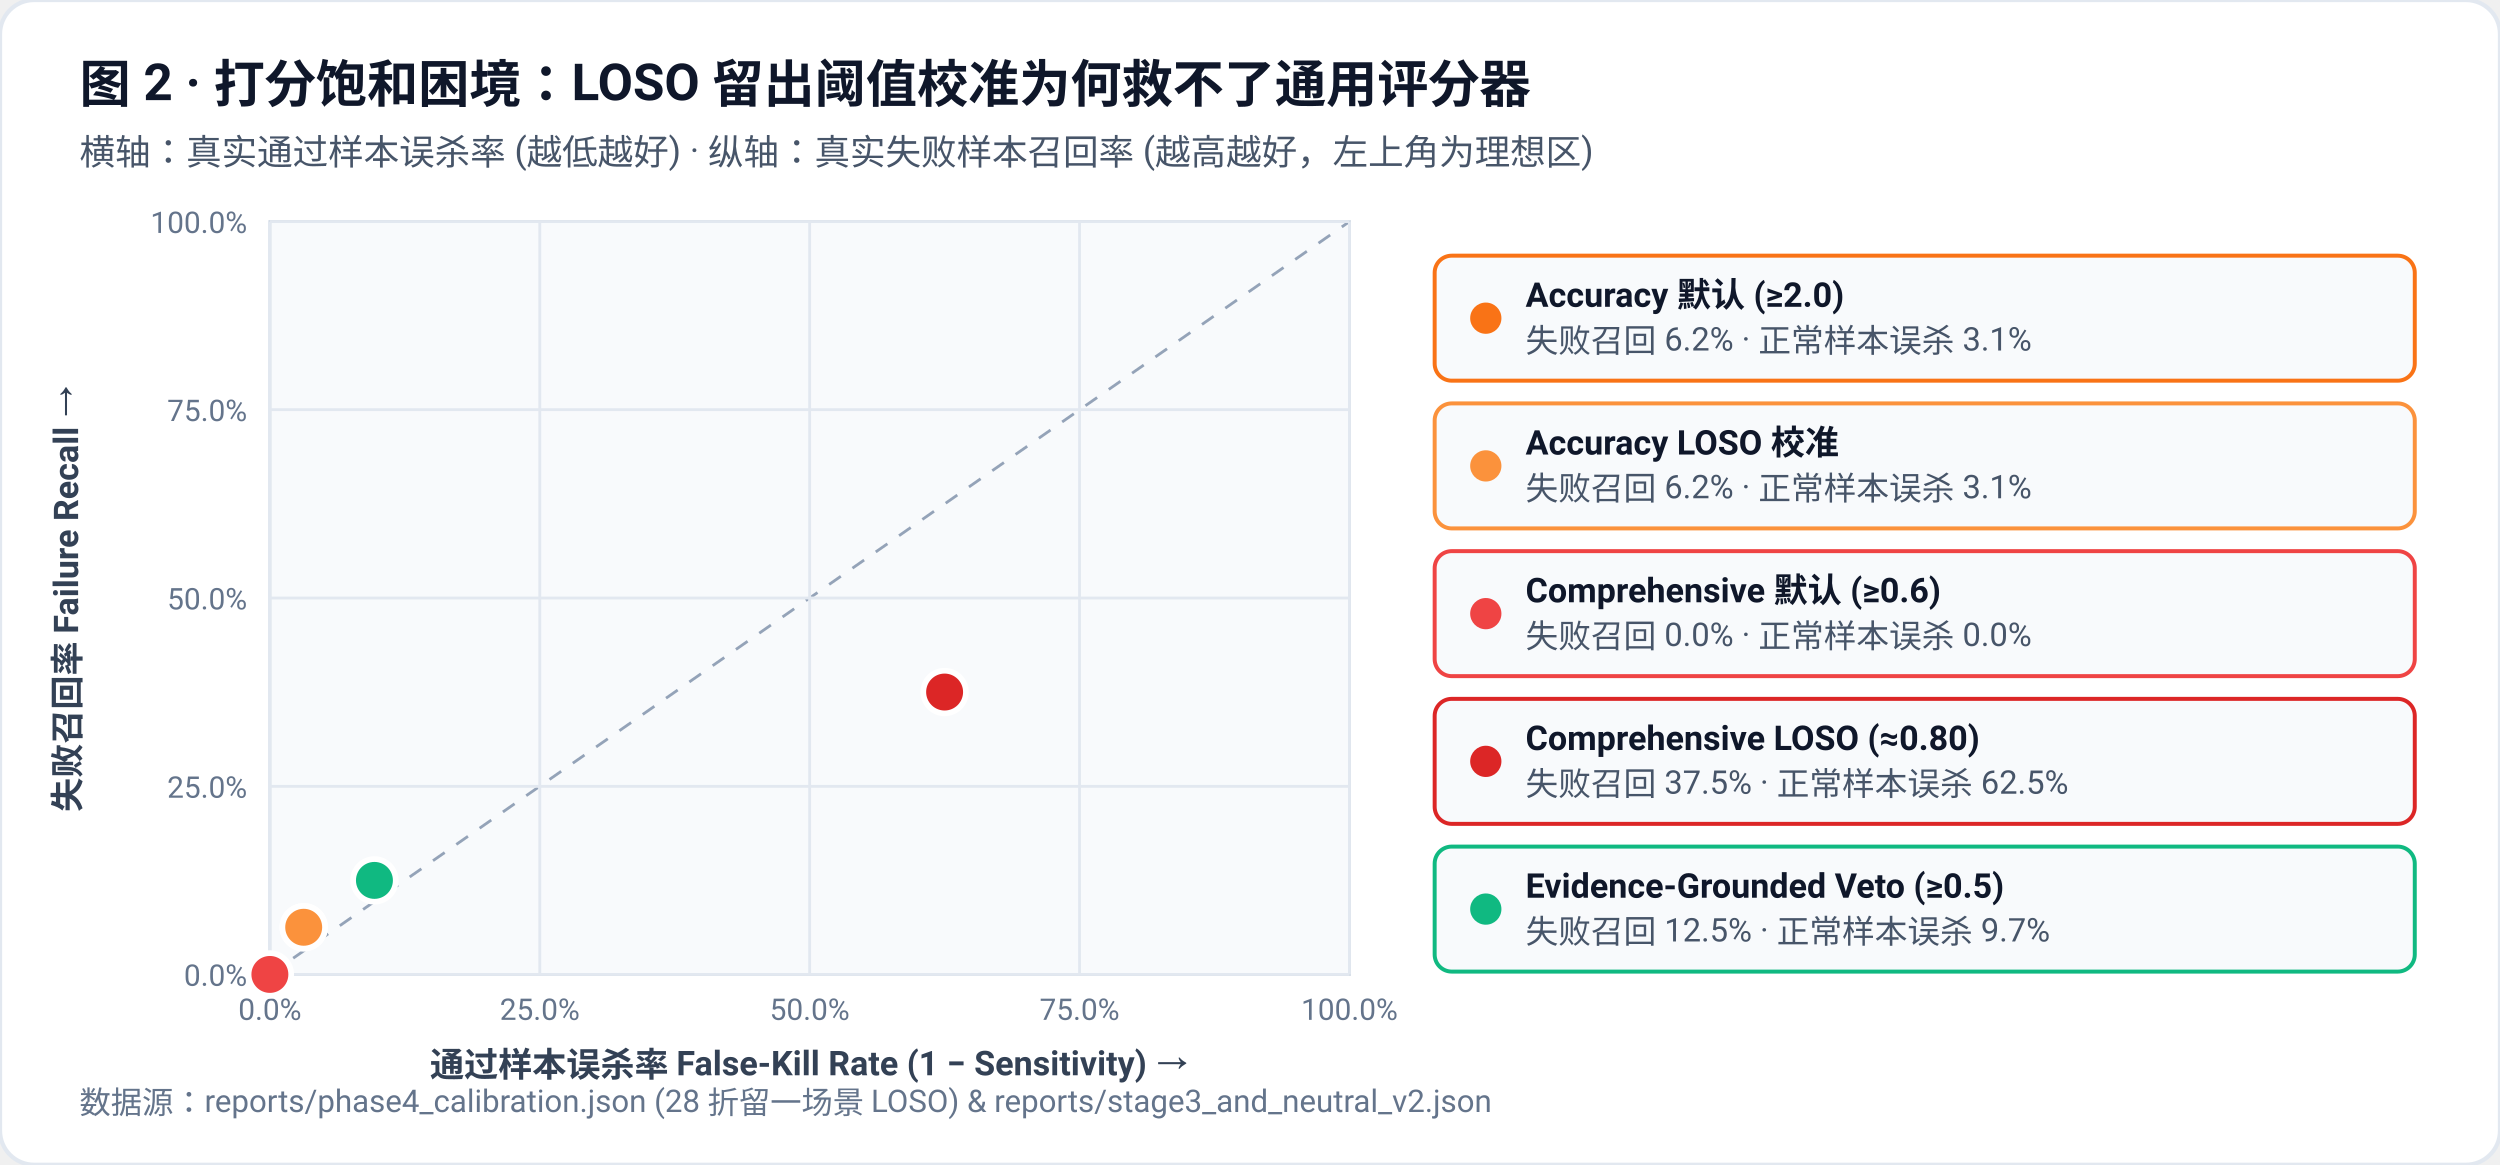
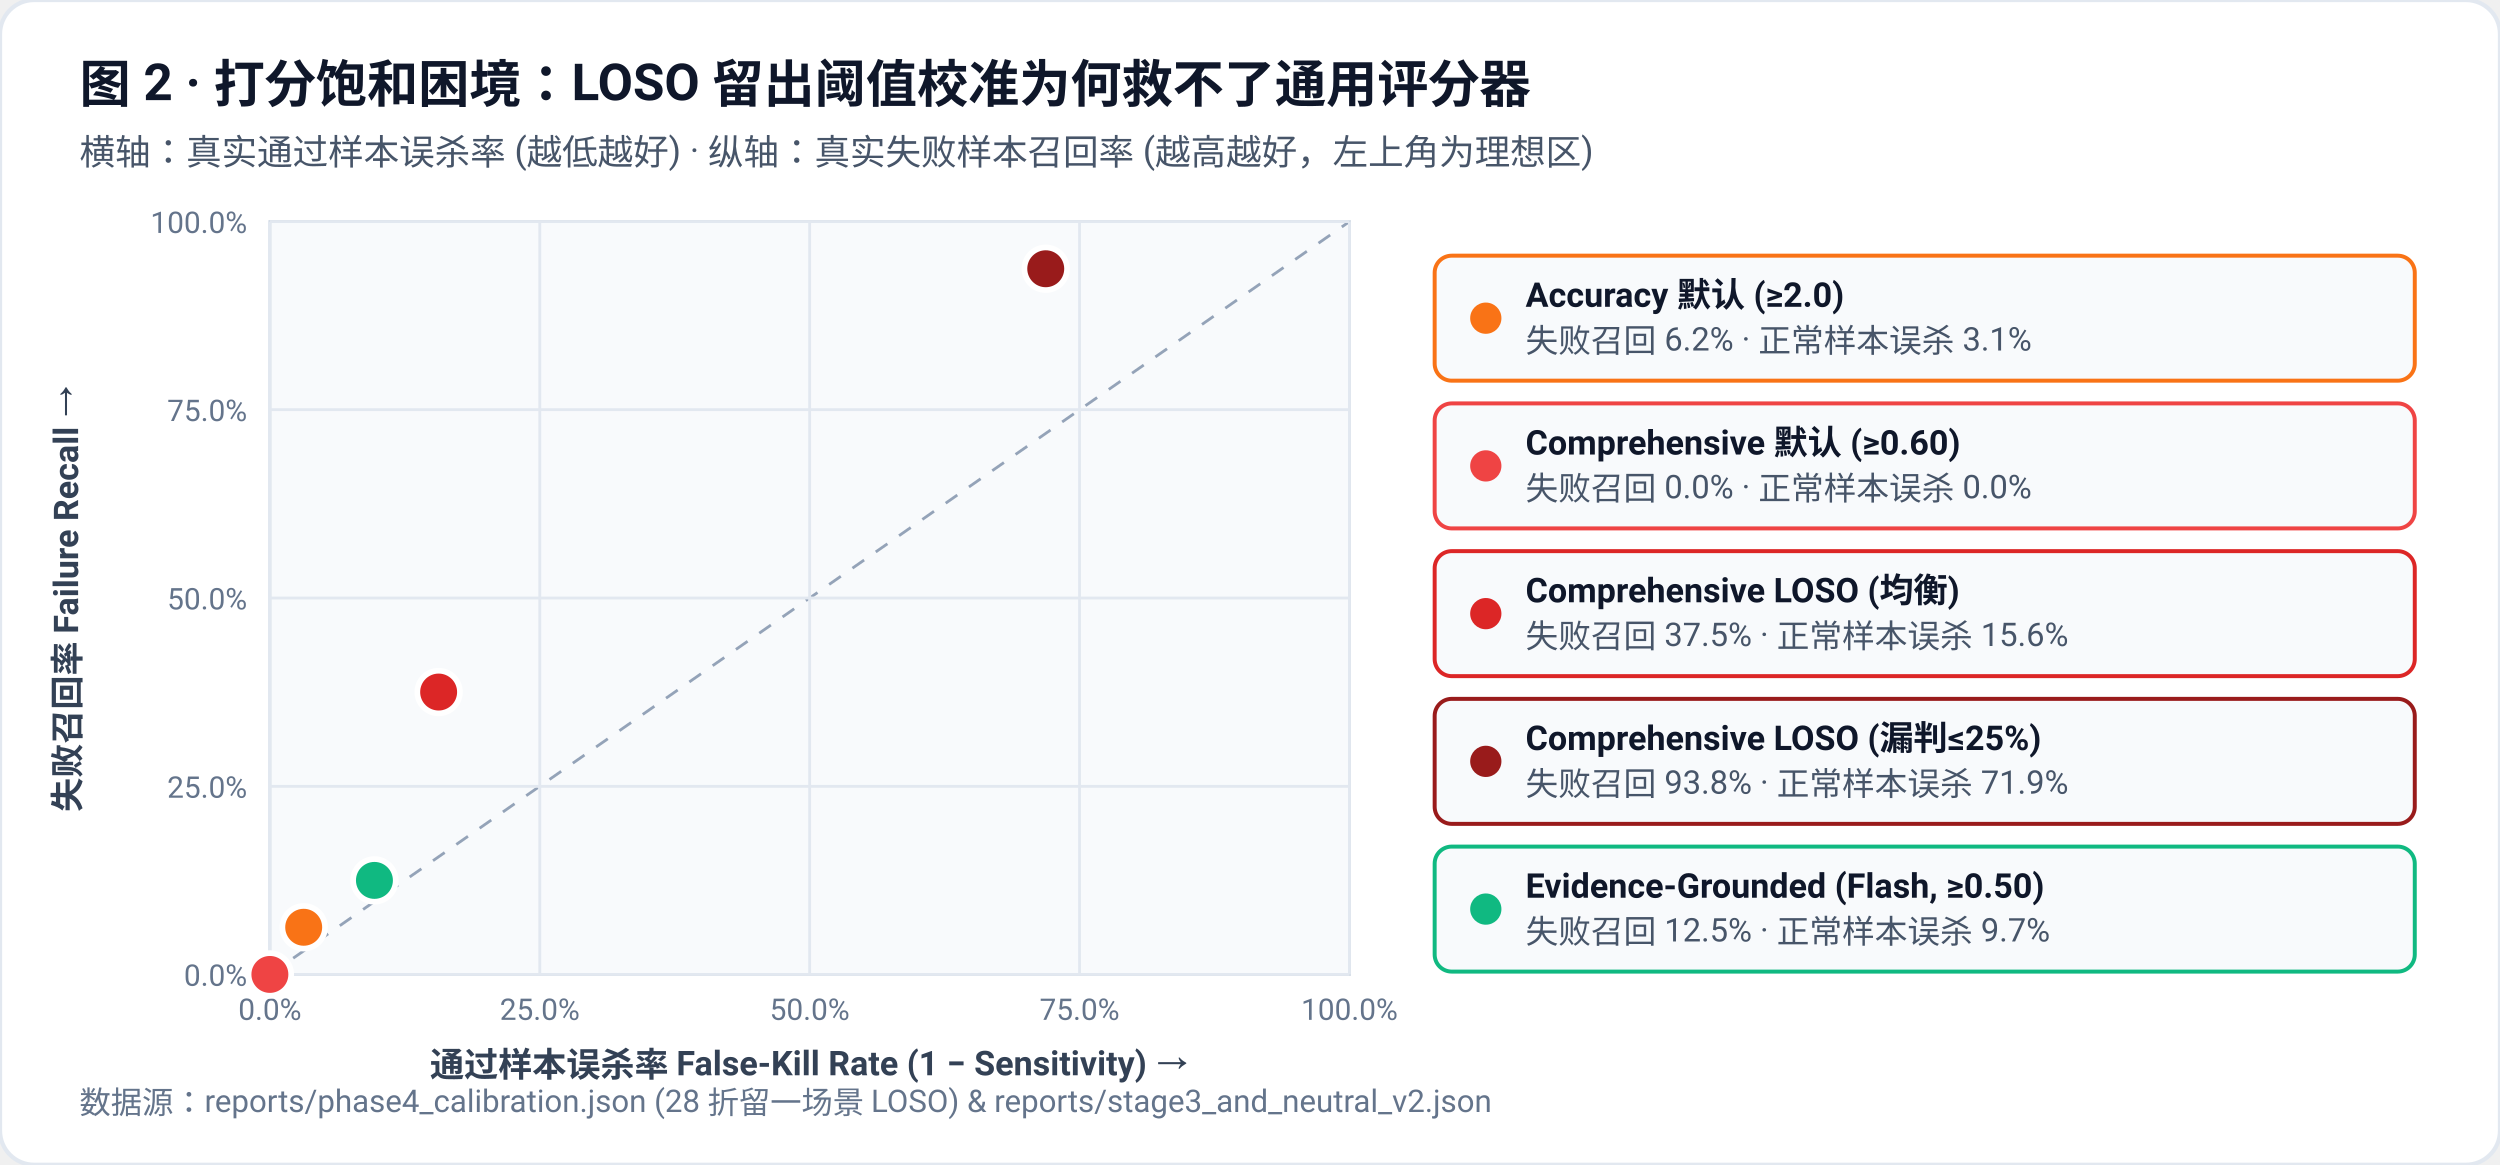
<svg xmlns="http://www.w3.org/2000/svg" viewBox="0 0 880 410" width="880" height="410" font-family="-apple-system,BlinkMacSystemFont,Segoe UI,Roboto,Helvetica,Arial,sans-serif">
  <rect width="880" height="410" rx="12" fill="#ffffff" stroke="#e2e8f0" stroke-width="1.5" />
  <text x="28" y="36" font-size="18" font-weight="700" fill="#0f172a">图 2 · 打分饱和困境：LOSO 留出阈值校准为何救不了通用评分器</text>
  <text x="28" y="58" font-size="12.5" fill="#475569">横轴：真实通过样本误杀率 (越低越好) · 纵轴：真实失败样本召回率 (越高越好，左上角为理想区)</text>
  <rect x="95" y="78" width="380" height="265" fill="#f8fafc" stroke="#cbd5e1" />
  <line x1="95" y1="343" x2="475" y2="78" stroke="#94a3b8" stroke-dasharray="5,5" />
  <text x="285.0" y="379" text-anchor="middle" font-size="12" font-weight="600" fill="#334155">通过样本误杀率 False-Kill Rate (1 − Sensitivity) →</text>
  <text x="28" y="210.5" text-anchor="middle" font-size="12" font-weight="600" fill="#334155" transform="rotate(-90 28 210.5)">失败召回率 Failure Recall →</text>
  <line x1="95.0" y1="78" x2="95.0" y2="343" stroke="#e2e8f0" />
  <line x1="95" y1="343.0" x2="475" y2="343.0" stroke="#e2e8f0" />
  <text x="95.0" y="359" text-anchor="middle" font-size="10.5" fill="#64748b">0.0%</text>
  <text x="87" y="347.0" text-anchor="end" font-size="10.5" fill="#64748b">0.0%</text>
  <line x1="190.0" y1="78" x2="190.0" y2="343" stroke="#e2e8f0" />
  <line x1="95" y1="276.8" x2="475" y2="276.8" stroke="#e2e8f0" />
  <text x="190.0" y="359" text-anchor="middle" font-size="10.5" fill="#64748b">25.0%</text>
  <text x="87" y="280.8" text-anchor="end" font-size="10.5" fill="#64748b">25.0%</text>
  <line x1="285.0" y1="78" x2="285.0" y2="343" stroke="#e2e8f0" />
  <line x1="95" y1="210.5" x2="475" y2="210.5" stroke="#e2e8f0" />
  <text x="285.0" y="359" text-anchor="middle" font-size="10.5" fill="#64748b">50.0%</text>
  <text x="87" y="214.5" text-anchor="end" font-size="10.5" fill="#64748b">50.0%</text>
  <line x1="380.0" y1="78" x2="380.0" y2="343" stroke="#e2e8f0" />
  <line x1="95" y1="144.2" x2="475" y2="144.2" stroke="#e2e8f0" />
  <text x="380.0" y="359" text-anchor="middle" font-size="10.5" fill="#64748b">75.0%</text>
  <text x="87" y="148.2" text-anchor="end" font-size="10.5" fill="#64748b">75.0%</text>
  <line x1="475.0" y1="78" x2="475.0" y2="343" stroke="#e2e8f0" />
  <line x1="95" y1="78.0" x2="475" y2="78.0" stroke="#e2e8f0" />
  <text x="475.0" y="359" text-anchor="middle" font-size="10.5" fill="#64748b">100.0%</text>
  <text x="87" y="82.0" text-anchor="end" font-size="10.5" fill="#64748b">100.0%</text>
  <circle cx="106.9" cy="326.4" r="7.5" fill="#f97316" stroke="#ffffff" stroke-width="2" />
  <rect x="505" y="90" width="345" height="44" rx="6" fill="#f8fafc" stroke="#f97316" stroke-width="1.4" />
  <circle cx="523" cy="112" r="5.5" fill="#f97316" />
  <text x="537" y="108" font-size="12" font-weight="700" fill="#0f172a">Accuracy 默认 (≥2.0)</text>
  <text x="537" y="124" font-size="11.5" fill="#475569">失败召回 6.2% · 正常样本误杀 3.1%</text>
-   <circle cx="106.9" cy="326.4" r="7.5" fill="#fb923c" stroke="#ffffff" stroke-width="2" />
-   <rect x="505" y="142" width="345" height="44" rx="6" fill="#f8fafc" stroke="#fb923c" stroke-width="1.4" />
-   <circle cx="523" cy="164" r="5.5" fill="#fb923c" />
-   <text x="537" y="160" font-size="12" font-weight="700" fill="#0f172a">Accuracy LOSO 校准</text>
-   <text x="537" y="176" font-size="11.5" fill="#475569">失败召回 6.2% · 正常样本误杀 3.1%</text>
  <circle cx="95.0" cy="343.0" r="7.5" fill="#ef4444" stroke="#ffffff" stroke-width="2" />
-   <rect x="505" y="194" width="345" height="44" rx="6" fill="#f8fafc" stroke="#ef4444" stroke-width="1.4" />
-   <circle cx="523" cy="216" r="5.5" fill="#ef4444" />
-   <text x="537" y="212" font-size="12" font-weight="700" fill="#0f172a">Comprehensive 默认 (≥0.6)</text>
-   <text x="537" y="228" font-size="11.5" fill="#475569">失败召回 0.0% · 正常样本误杀 0.0%</text>
-   <circle cx="332.5" cy="243.6" r="7.5" fill="#dc2626" stroke="#ffffff" stroke-width="2" />
-   <rect x="505" y="246" width="345" height="44" rx="6" fill="#f8fafc" stroke="#dc2626" stroke-width="1.4" />
-   <circle cx="523" cy="268" r="5.5" fill="#dc2626" />
-   <text x="537" y="264" font-size="12" font-weight="700" fill="#0f172a">Comprehensive LOSO (≈0.80)</text>
-   <text x="537" y="280" font-size="11.5" fill="#475569">失败召回 37.5% · 正常样本误杀 62.5%</text>
+   <rect x="505" y="142" width="345" height="44" rx="6" fill="#f8fafc" stroke="#ef4444" stroke-width="1.4" />
+   <circle cx="523" cy="164" r="5.5" fill="#ef4444" />
+   <text x="537" y="160" font-size="12" font-weight="700" fill="#0f172a">Comprehensive 默认 (≥0.60)</text>
+   <text x="537" y="176" font-size="11.5" fill="#475569">失败召回 0.0% · 正常样本误杀 0.0%</text>
+   <circle cx="154.4" cy="243.6" r="7.5" fill="#dc2626" stroke="#ffffff" stroke-width="2" />
+   <rect x="505" y="194" width="345" height="44" rx="6" fill="#f8fafc" stroke="#dc2626" stroke-width="1.4" />
+   <circle cx="523" cy="216" r="5.5" fill="#dc2626" />
+   <text x="537" y="212" font-size="12" font-weight="700" fill="#0f172a">Comprehensive LOSO (均衡)</text>
+   <text x="537" y="228" font-size="11.5" fill="#475569">失败召回 37.5% · 正常样本误杀 15.6%</text>
+   <circle cx="368.1" cy="94.6" r="7.5" fill="#991b1b" stroke="#ffffff" stroke-width="2" />
+   <rect x="505" y="246" width="345" height="44" rx="6" fill="#f8fafc" stroke="#991b1b" stroke-width="1.4" />
+   <circle cx="523" cy="268" r="5.5" fill="#991b1b" />
+   <text x="537" y="264" font-size="12" font-weight="700" fill="#0f172a">Comprehensive LOSO (漏判≤25%)</text>
+   <text x="537" y="280" font-size="11.5" fill="#475569">失败召回 93.8% · 正常样本误杀 71.9%</text>
  <circle cx="131.8" cy="309.9" r="7.5" fill="#10b981" stroke="#ffffff" stroke-width="2" />
  <rect x="505" y="298" width="345" height="44" rx="6" fill="#f8fafc" stroke="#10b981" stroke-width="1.4" />
  <circle cx="523" cy="320" r="5.5" fill="#10b981" />
-   <text x="537" y="316" font-size="12" font-weight="700" fill="#0f172a">Evidence-Grounded Veto (≥0.5)</text>
+   <text x="537" y="316" font-size="12" font-weight="700" fill="#0f172a">Evidence-Grounded (Flash, ≥0.50)</text>
  <text x="537" y="332" font-size="11.5" fill="#475569">失败召回 12.5% · 正常样本误杀 9.7%</text>
  <text x="28" y="392" font-size="11" fill="#64748b">数据源：reports/phase4_calibration.json (28 折留一场景 LOSO) &amp; reports/stage3_and_neutral_v2.json</text>
</svg>
